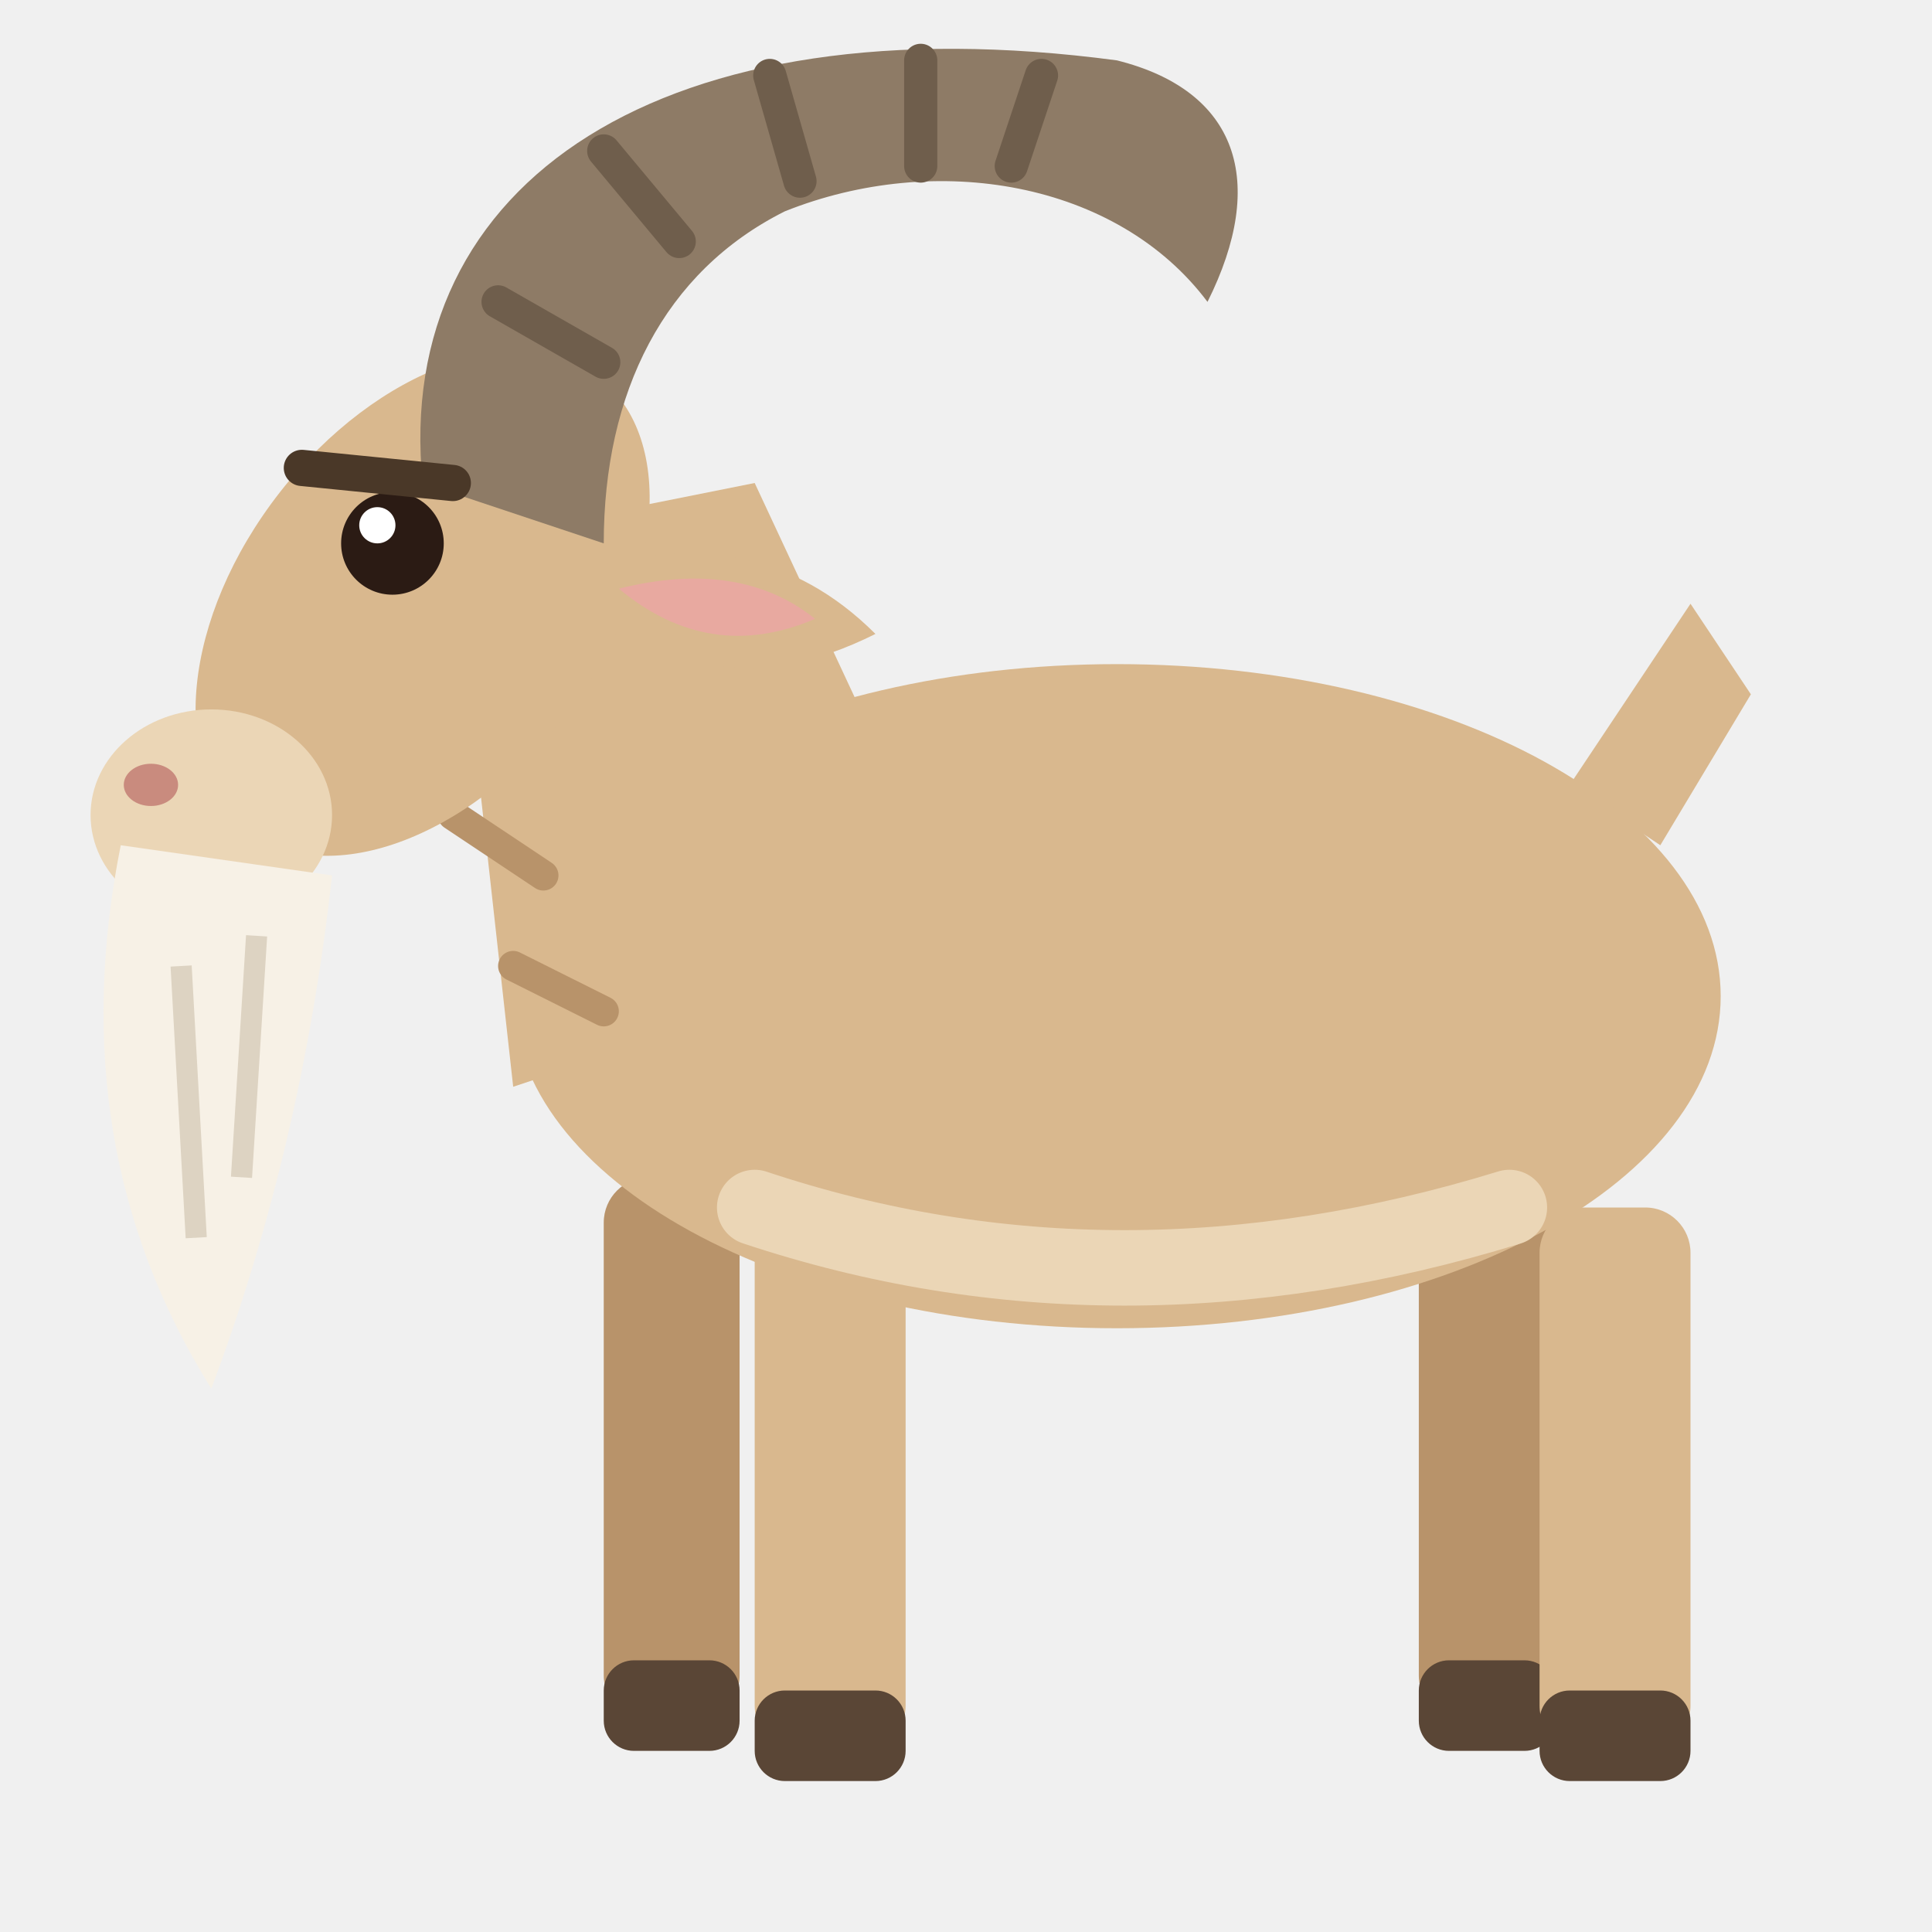
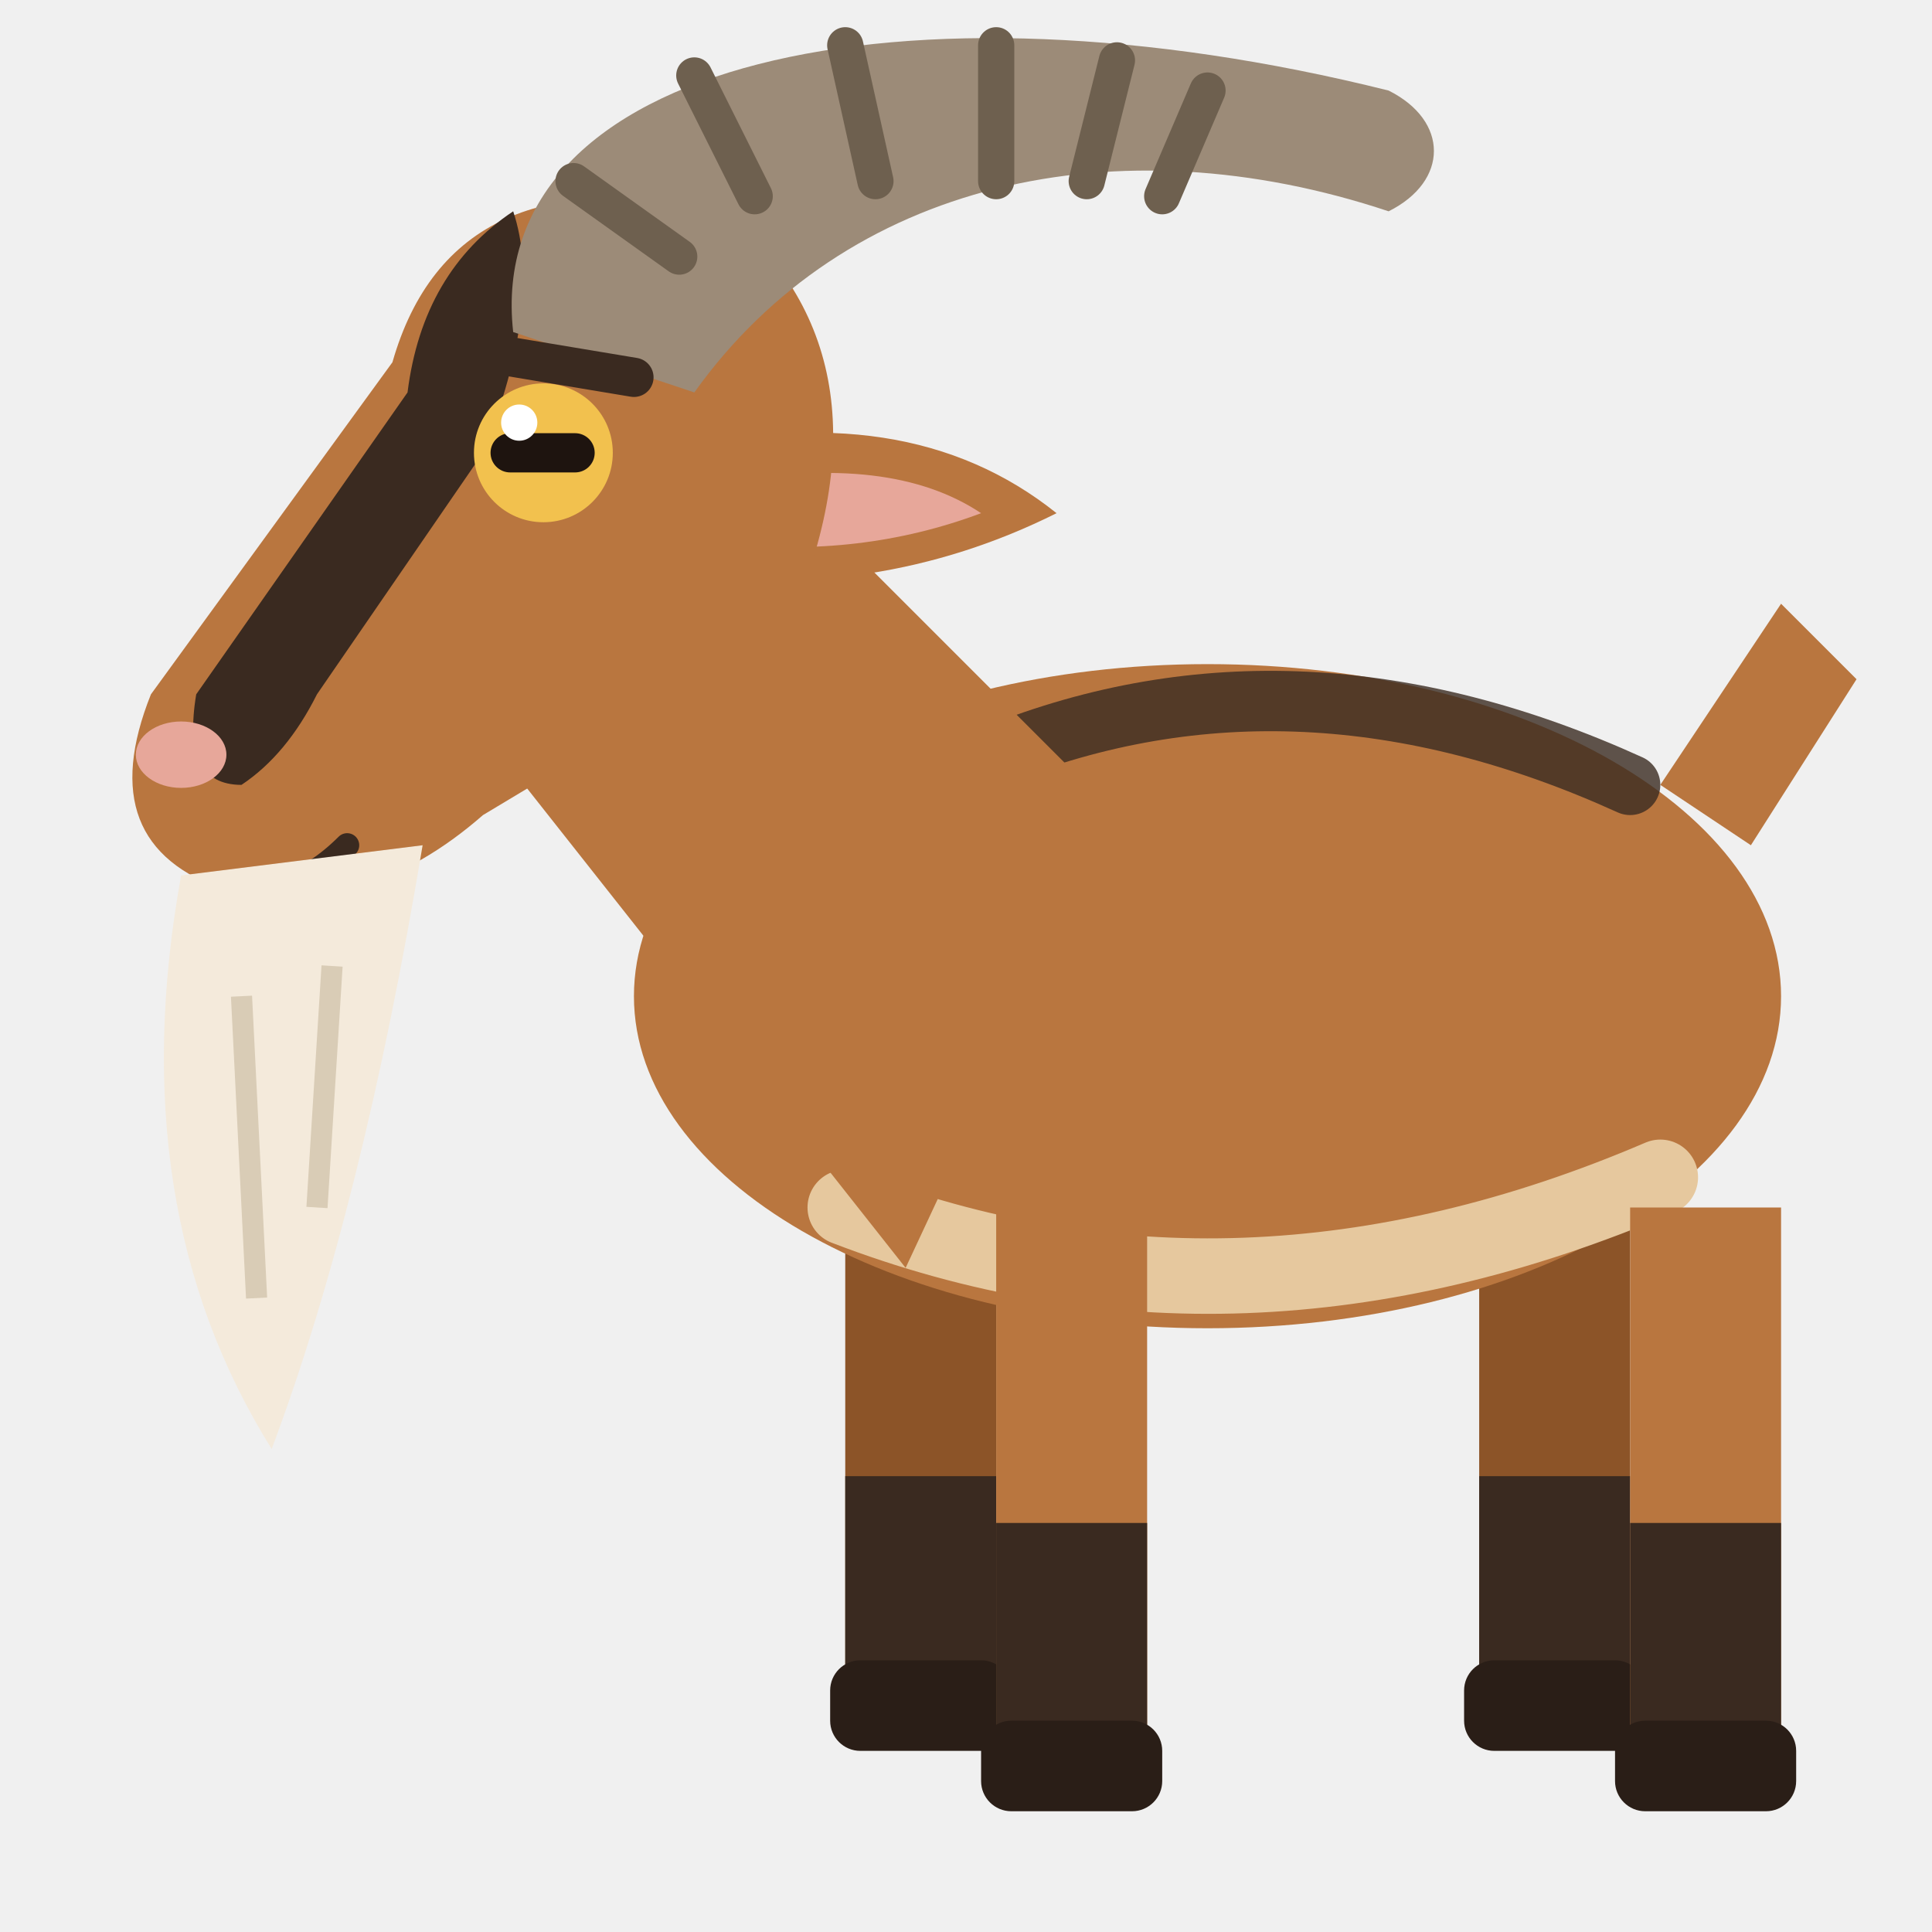
<svg xmlns="http://www.w3.org/2000/svg" viewBox="0 0 128 128">
-   <path d="M104 52l8-12 4 6-6 10Z" fill="#D9B88E" />
-   <rect x="40" y="78" width="9" height="36" rx="3" fill="#B8936A" />
-   <rect x="40" y="110" width="9" height="6" rx="2" fill="#5A4636" />
-   <rect x="94" y="78" width="9" height="36" rx="3" fill="#B8936A" />
-   <rect x="94" y="110" width="9" height="6" rx="2" fill="#5A4636" />
-   <rect x="50" y="80" width="10" height="36" rx="3" fill="#D9B88E" />
-   <rect x="50" y="112" width="10" height="6" rx="2" fill="#5A4636" />
-   <rect x="102" y="80" width="10" height="36" rx="3" fill="#D9B88E" />
-   <rect x="102" y="112" width="10" height="6" rx="2" fill="#5A4636" />
-   <ellipse cx="74" cy="66" rx="40" ry="22" fill="#D9B88E" />
-   <path d="M50 80q24 8 50 0" stroke="#EBD6B6" stroke-width="5" fill="none" stroke-linecap="round" />
-   <path d="M34 72L30 36l20-4 14 30Z" fill="#D9B88E" />
-   <path d="M30 54l6 4m-2 6l6 3" stroke="#B8936A" stroke-width="2" stroke-linecap="round" />
-   <g transform="rotate(38 28 40)">
-     <ellipse cx="28" cy="40" rx="12" ry="19" fill="#D9B88E" />
-   </g>
-   <ellipse cx="14" cy="54" rx="8" ry="7" fill="#EBD6B6" />
-   <ellipse cx="10" cy="52" rx="1.8" ry="1.4" fill="#C98B7E" />
-   <path d="M8 56Q4 76 14 92Q20 76 22 58Z" fill="#F7F1E6" />
-   <path d="M12 64l1 18m4-20l-1 16" stroke="#DDD3C2" stroke-width="1.4" />
-   <path d="M28 32C26 12 44 0 74 4C82 6 84 12 80 20C74 12 62 10 52 14C44 18 40 26 40 36Z" fill="#8E7B66" />
-   <path d="M33 20l7 4m0-14l5 6m6-11l2 7m8-8l0 7m8-6l-2 6" stroke="#6F5E4C" stroke-width="2.2" stroke-linecap="round" />
-   <path d="M38 38q12-4 20 4-12 6-20-4Z" fill="#D9B88E" />
-   <path d="M41 39q8-2 13 2-7 3-13-2Z" fill="#E8A9A0" />
-   <circle cx="26" cy="36" r="3.4" fill="#2B1B14" />
-   <circle cx="25" cy="34.8" r="1.2" fill="#fff" />
-   <path d="M20 31l10 1" stroke="#4A3828" stroke-width="2.4" stroke-linecap="round" />
+   <path d="M110 52l8-12 5 5-7 11Z" fill="#B9763F" />
+   <path d="M56 78L66 78L66 114L56 114Z" fill="#8C5428" />
+   <path d="M56.0 97.8L66.0 97.8L66 114L56 114Z" fill="#3A2A20" />
+   <rect x="55" y="110" width="12" height="6" rx="2" fill="#2A1E17" />
+   <path d="M98 78L108 78L108 114L98 114Z" fill="#8C5428" />
+   <path d="M98.0 97.8L108.0 97.8L108 114L98 114Z" fill="#3A2A20" />
+   <rect x="97" y="110" width="12" height="6" rx="2" fill="#2A1E17" />
+   <ellipse cx="80" cy="66" rx="38" ry="22" fill="#B9763F" />
+   <path d="M56 80q26 10 54-2" stroke="#E6C89E" stroke-width="5" fill="none" stroke-linecap="round" />
+   <path d="M66 50q20-8 42 2" stroke="#3A2A20" stroke-width="4" fill="none" stroke-linecap="round" opacity=".8" />
+   <path d="M66 80L76 80L76 118L66 118Z" fill="#B9763F" />
+   <path d="M66.0 100.9L76.0 100.9L76 118L66 118Z" fill="#3A2A20" />
+   <rect x="65" y="114" width="12" height="6" rx="2" fill="#2A1E17" />
+   <path d="M108 80L118 80L118 118L108 118Z" fill="#B9763F" />
+   <path d="M108.0 100.9L118.0 100.9L118 118L108 118Z" fill="#3A2A20" />
+   <rect x="107" y="114" width="12" height="6" rx="2" fill="#2A1E17" />
+   <path d="M30 46L50 30L74 54L60 84Z" fill="#B9763F" />
+   <path d="M44 30Q60 26 70 34Q58 40 44 38Z" fill="#B9763F" />
+   <path d="M48 32Q59 30 65 34Q57 37 48 36Z" fill="#E7A79A" />
+   <path d="M48 14Q30 10 26 24L10 46Q6 56 15 59Q24 61 32 54L52 42Q60 24 48 14Z" fill="#B9763F" />
+   <path d="M34 14Q28 18 27 26L13 46Q12 52 16 52Q19 50 21 46L32 30Q36 20 34 14Z" fill="#3A2A20" />
+   <ellipse cx="12" cy="50" rx="3" ry="2.2" fill="#E7A79A" />
+   <path d="M14 59q5 1 9-3" stroke="#3A2A20" stroke-width="1.6" fill="none" stroke-linecap="round" />
+   <path d="M12 58Q8 80 18 96Q24 80 28 56Z" fill="#F4EADB" />
+   <path d="M16 66l1 20m5-22l-1 16" stroke="#D9CCB6" stroke-width="1.4" />
+   <path d="M34 22C32 4 60-2 92 6C96 8 96 12 92 14C74 8 56 12 46 26Z" fill="#9C8B78" />
+   <path d="M38 12l7 5m1-12l4 8m6-10l2 9m8-9l0 9m8-8l-2 8m8-6l-3 7" stroke="#6E604F" stroke-width="2.4" stroke-linecap="round" />
+   <circle cx="36" cy="30" r="4.6" fill="#F2C14E" />
+   <rect x="32.5" y="28.7" width="6.9" height="2.6" rx="1.3" fill="#1E140F" />
+   <circle cx="34.4" cy="28" r="1.2" fill="#fff" />
+   <path d="M30 23l12 2" stroke="#3A2A20" stroke-width="2.6" stroke-linecap="round" />
</svg>
